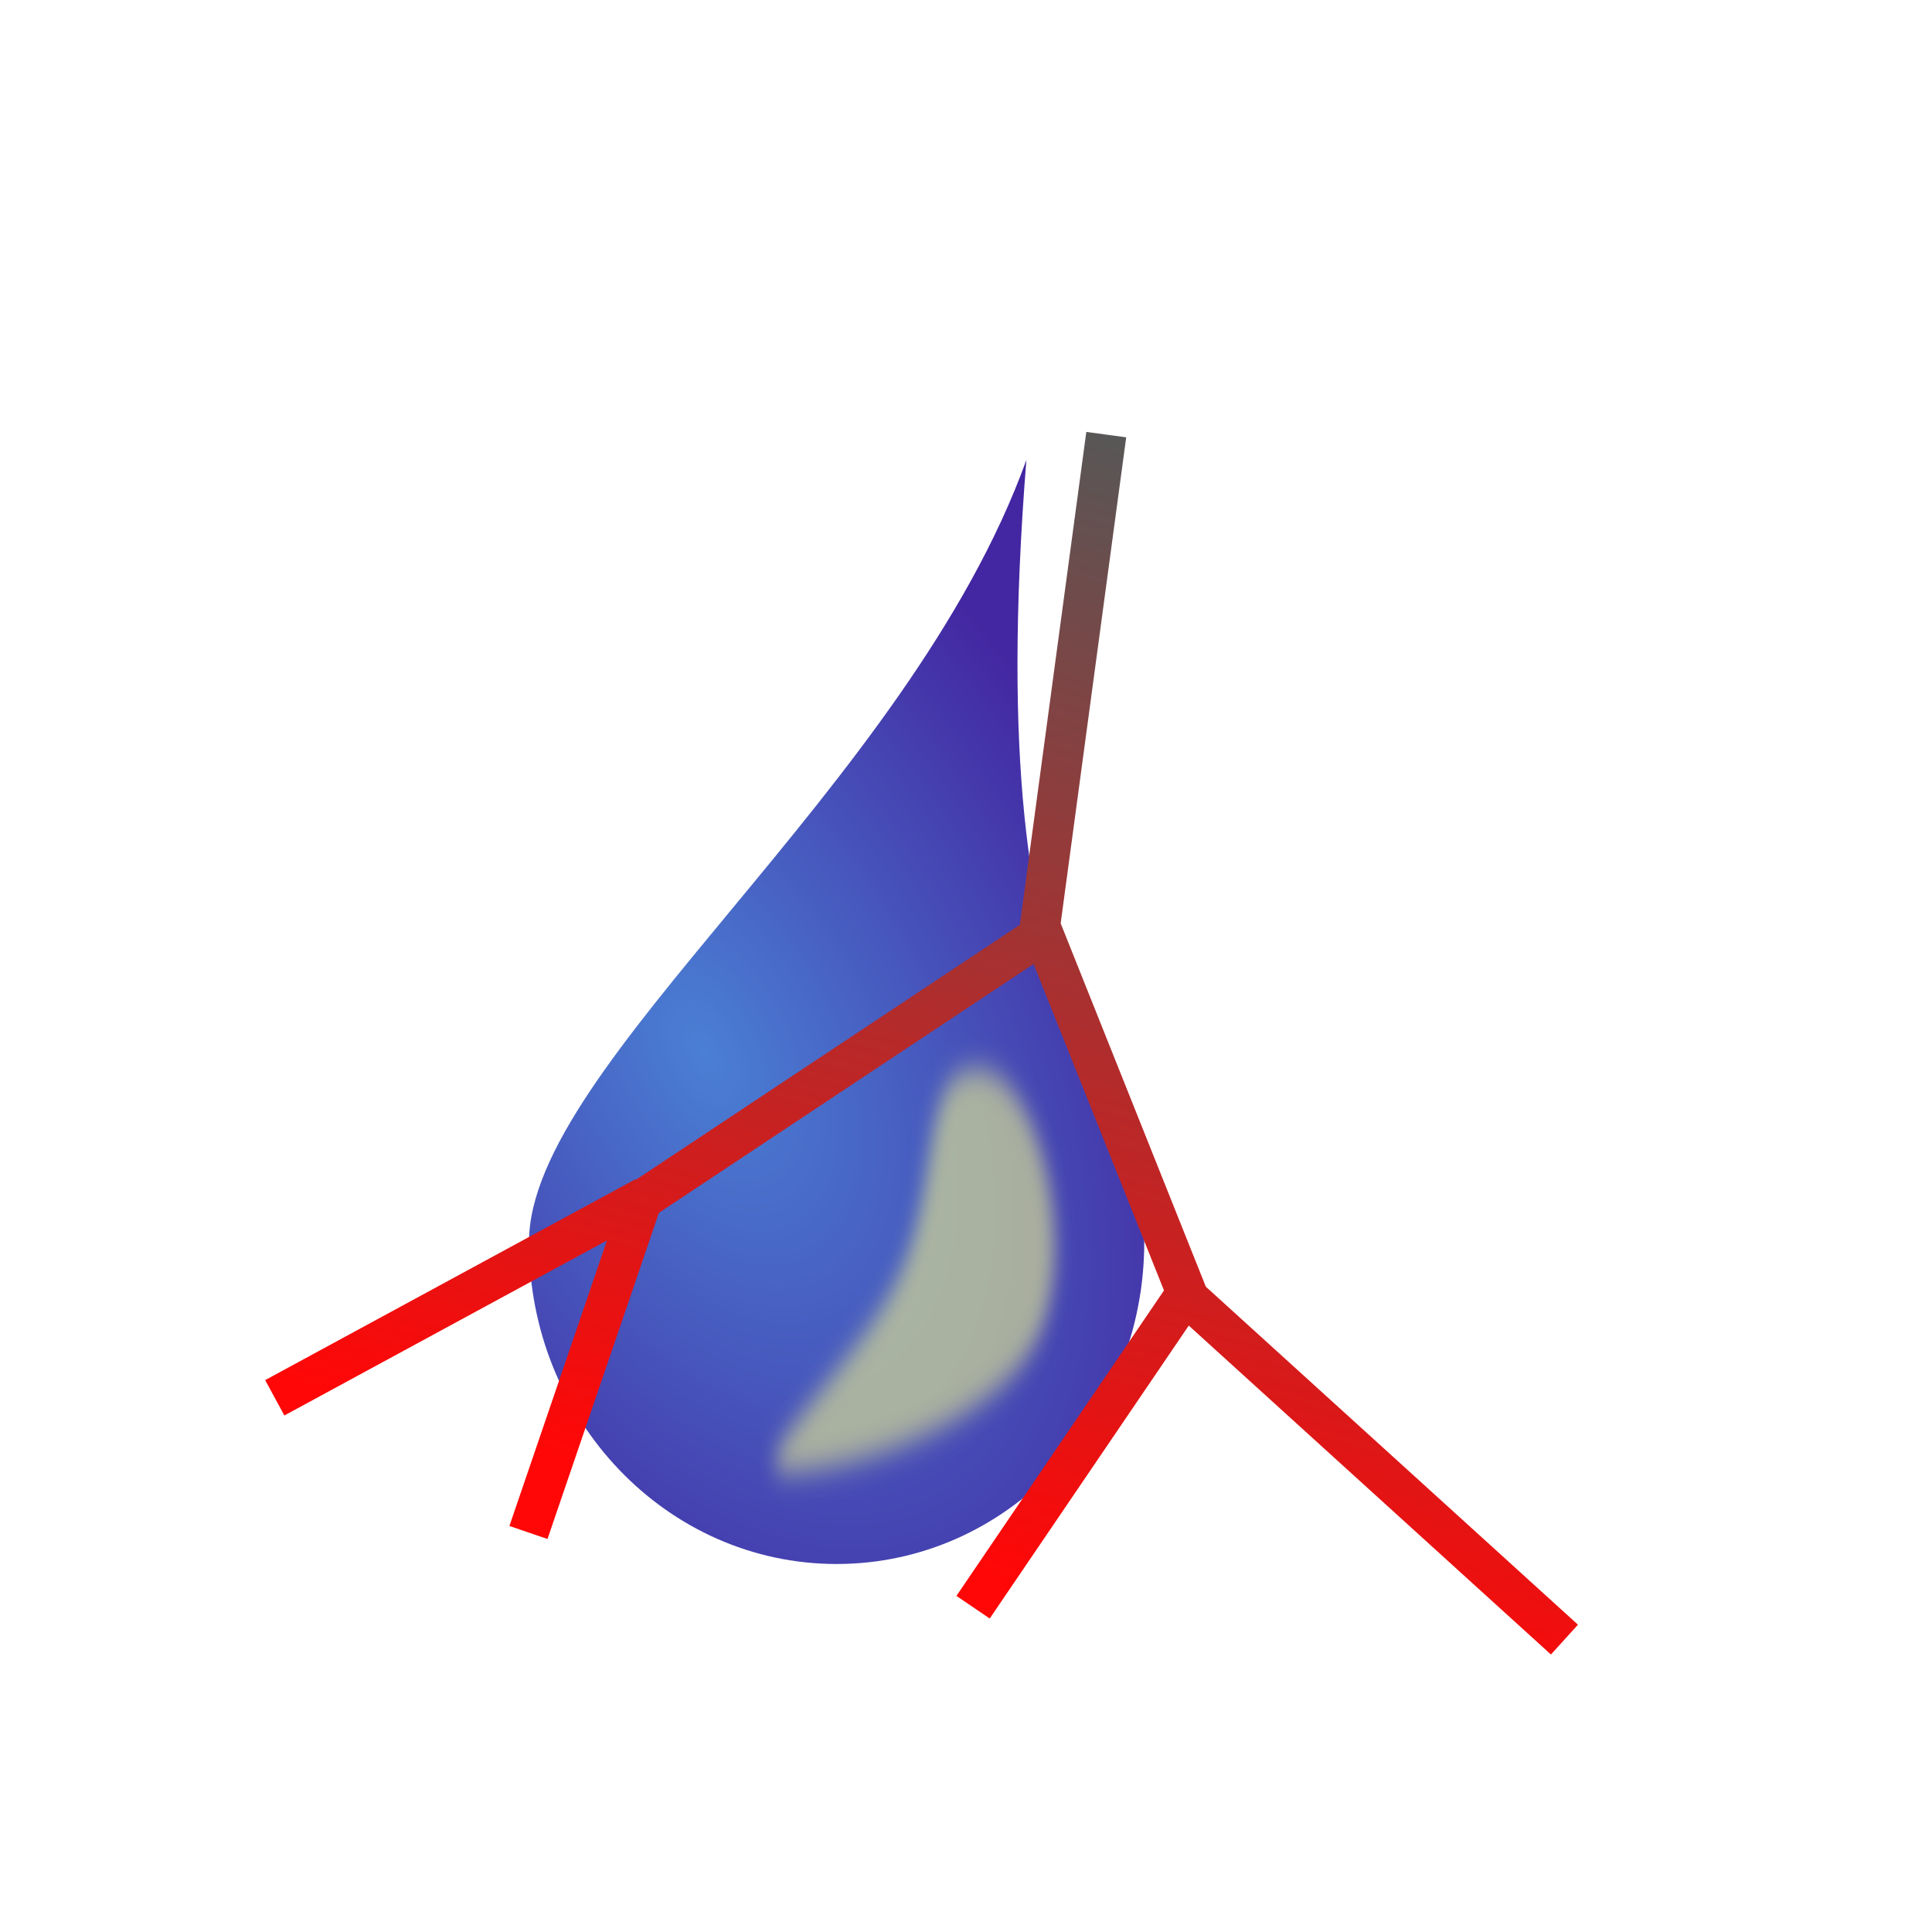
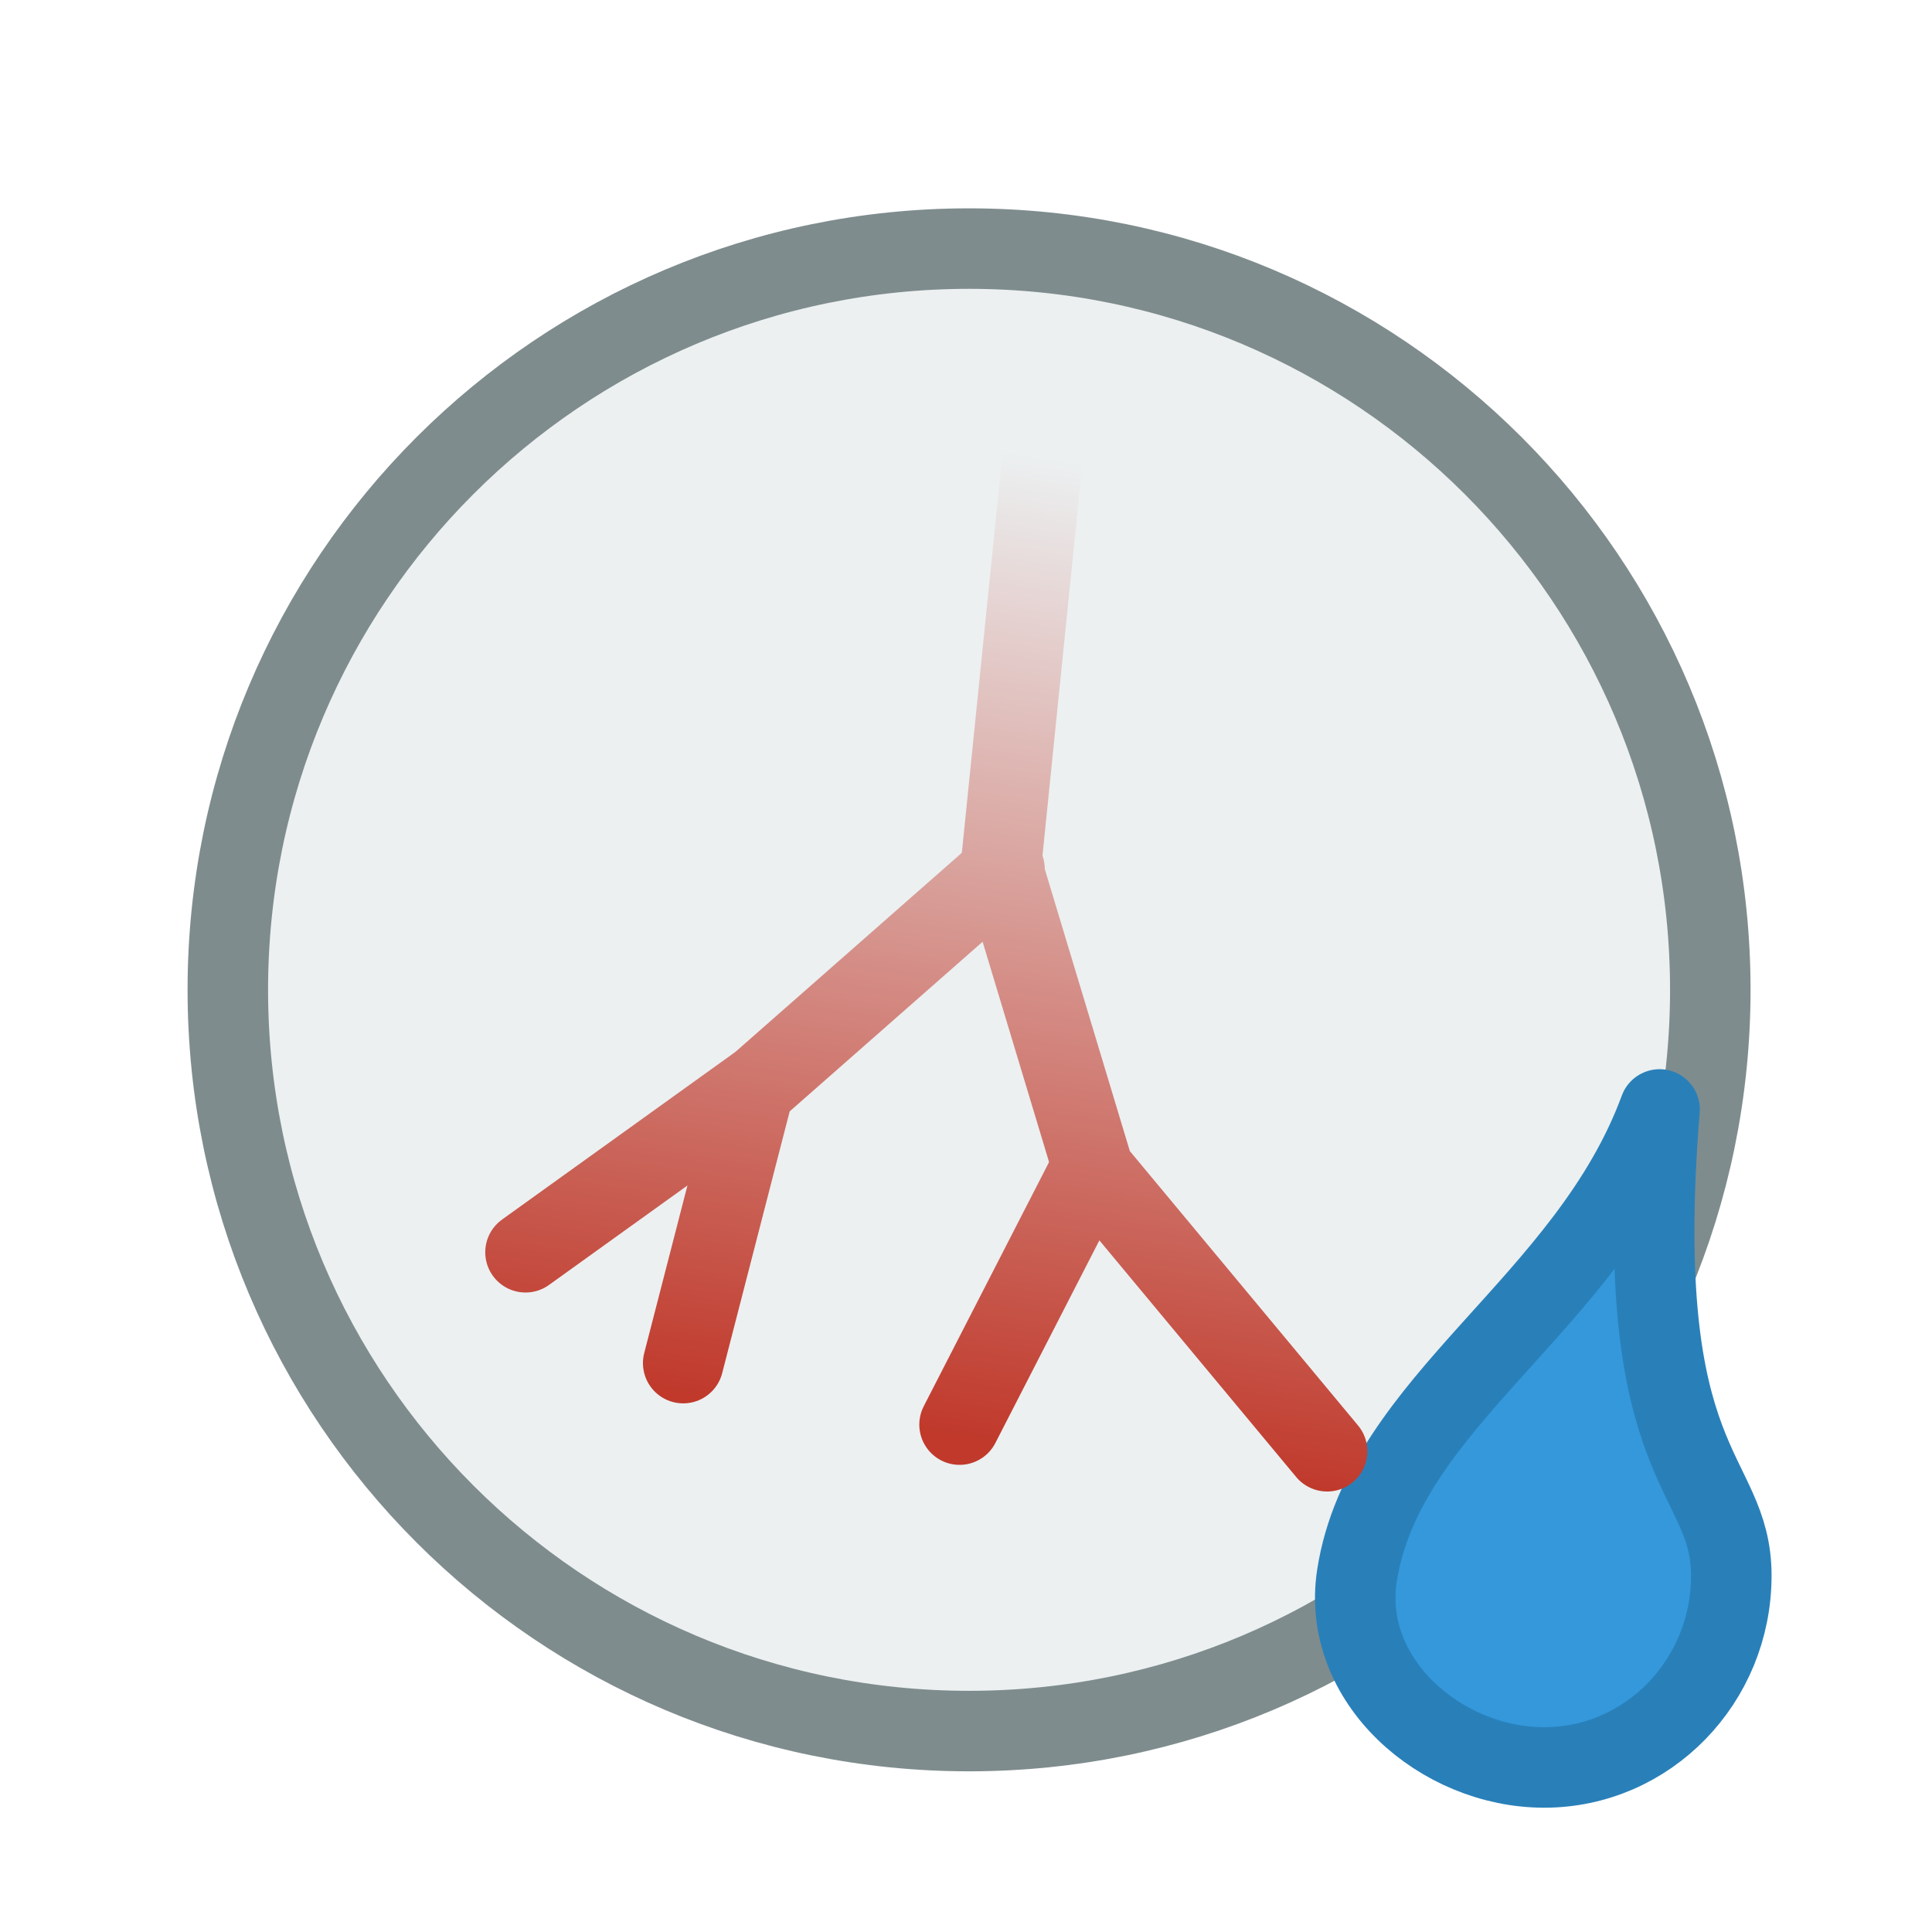
- <svg xmlns="http://www.w3.org/2000/svg" xmlns:xlink="http://www.w3.org/1999/xlink" width="48px" height="48px" id="svg2985" version="1.1">
+ <svg xmlns="http://www.w3.org/2000/svg" xmlns:xlink="http://www.w3.org/1999/xlink" width="24" height="24" id="svg2985" version="1.1">
  <defs id="defs2987">
+     <linearGradient id="linearGradient5739">
+       <stop id="stop5741" offset="0" style="stop-color:#c0392b;stop-opacity:1;" />
+       <stop id="stop5743" offset="1" style="stop-color:#ecf0f1;stop-opacity:1" />
+     </linearGradient>
+     <linearGradient id="linearGradient5733">
+       <stop id="stop5735" offset="0" style="stop-color:#c0392b;stop-opacity:1;" />
+       <stop id="stop5737" offset="1" style="stop-color:#ecf0f1;stop-opacity:1" />
+     </linearGradient>
+     <linearGradient id="linearGradient5727">
+       <stop id="stop5729" offset="0" style="stop-color:#c0392b;stop-opacity:1;" />
+       <stop id="stop5731" offset="1" style="stop-color:#ecf0f1;stop-opacity:1" />
+     </linearGradient>
+     <linearGradient id="linearGradient5706">
+       <stop style="stop-color:#c0392b;stop-opacity:1;" offset="0" id="stop5708" />
+       <stop style="stop-color:#ecf0f1;stop-opacity:1" offset="1" id="stop5710" />
+     </linearGradient>
+     <marker orient="auto" refY="0.0" refX="0.0" id="Arrow2Lend" style="overflow:visible;">
+       <path id="path4961" style="fill-rule:evenodd;stroke-width:0.625;stroke-linejoin:round;stroke:#e74c3c;stroke-opacity:1;fill:#e74c3c;fill-opacity:1" d="M 8.719,4.034 L -2.207,0.016 L 8.719,-4.002 C 6.973,-1.63 6.983,1.616 8.719,4.034 z " transform="scale(1.1) rotate(180) translate(1,0)" />
+     </marker>
+     <linearGradient id="linearGradient4851">
+       <stop id="stop4853" offset="0" style="stop-color:#c0392b;stop-opacity:1" />
+       <stop style="stop-color:#e74c3c;stop-opacity:1" offset="1" id="stop4855" />
+     </linearGradient>
    <linearGradient id="linearGradient3816">
      <stop style="stop-color:#ff0707;stop-opacity:1;" offset="0" id="stop3818" />
      <stop id="stop3824" offset="1" style="stop-color:#575757;stop-opacity:1;" />
    </linearGradient>
    <linearGradient id="linearGradient3789">
      <stop style="stop-color:#4a7fd4;stop-opacity:1;" offset="0" id="stop3791" />
      <stop style="stop-color:#4326a1;stop-opacity:1;" offset="1" id="stop3793" />
    </linearGradient>
-     <filter id="filter3783" x="-0.116" width="1.233" y="-0.088" height="1.175">
-       <feGaussianBlur stdDeviation="0.366" id="feGaussianBlur3785" />
-     </filter>
-     <radialGradient xlink:href="#linearGradient3789" id="radialGradient3797" cx="18.796" cy="25.378" fx="18.796" fy="25.378" r="7.643" gradientTransform="matrix(1.365819,-0.699957,1.183692,2.309725,-38.2107,-19.31665)" gradientUnits="userSpaceOnUse" />
-     <linearGradient xlink:href="#linearGradient3816" id="linearGradient3822" x1="26.204" y1="9.303" x2="20.473" y2="36.889" gradientUnits="userSpaceOnUse" />
-     <linearGradient xlink:href="#linearGradient3816" id="linearGradient3845" gradientUnits="userSpaceOnUse" x1="26.204" y1="9.303" x2="20.473" y2="36.889" />
-     <linearGradient xlink:href="#linearGradient3816" id="linearGradient3847" gradientUnits="userSpaceOnUse" x1="26.204" y1="9.303" x2="20.473" y2="36.889" />
-     <linearGradient xlink:href="#linearGradient3816" id="linearGradient3849" gradientUnits="userSpaceOnUse" x1="26.204" y1="9.303" x2="20.473" y2="36.889" />
-     <linearGradient xlink:href="#linearGradient3816" id="linearGradient3851" gradientUnits="userSpaceOnUse" x1="26.204" y1="9.303" x2="20.473" y2="36.889" />
+     <linearGradient xlink:href="#linearGradient5727" id="linearGradient5714" gradientUnits="userSpaceOnUse" x1="11.147" y1="41.742" x2="12.991" y2="29.68" />
+     <linearGradient xlink:href="#linearGradient5733" id="linearGradient5716" gradientUnits="userSpaceOnUse" x1="11.147" y1="41.742" x2="12.991" y2="29.68" />
+     <linearGradient xlink:href="#linearGradient5739" id="linearGradient5718" gradientUnits="userSpaceOnUse" x1="11.147" y1="41.742" x2="12.991" y2="29.68" />
+     <linearGradient xlink:href="#linearGradient5706" id="linearGradient5720" gradientUnits="userSpaceOnUse" x1="11.147" y1="41.742" x2="12.991" y2="29.68" />
  </defs>
-   <g id="layer1">
-     <path style="fill:url(#radialGradient3797);fill-opacity:1;stroke:none" d="m 28.429,30.857 c 0,4.418 -3.422,8 -7.643,8 -4.221,0 -7.643,-3.582 -7.643,-8 0,-4.418 9.422,-11.286 12.357,-19.429 -1.208,15.143 2.929,15.01 2.929,19.429 z" id="path2993" />
-     <path transform="matrix(1,0,-0.4067796,1,12.98789,0)" style="opacity:1;fill:#dfe591;fill-opacity:0.647;stroke:none;filter:url(#filter3783)" d="m 26.322,33.071 c 0,2.327 -3.442,3.5 -4.862,3.5 -1.42,0 0.794,-2.744 0.794,-5.071 0,-2.327 -1.568,-4.929 -0.148,-4.929 1.42,0 4.215,4.173 4.215,6.5 z" id="path2996" />
-     <g id="g3031" style="fill:none;stroke:url(#linearGradient3822)" transform="matrix(-0.9979291,-0.06432395,0.06432395,-0.9979291,45.3669,48.74094)">
-       <path id="path3023" d="m 7,7.571 9.857,7.857 4.286,9 -0.857,12.286" style="fill:none;stroke:url(#linearGradient3845);stroke-width:1px;stroke-linecap:butt;stroke-linejoin:miter;stroke-opacity:1" />
-       <path id="path3025" d="M 17,15.429 21.714,7.429" style="fill:none;stroke:url(#linearGradient3847);stroke-width:1px;stroke-linecap:butt;stroke-linejoin:miter;stroke-opacity:1" />
-       <path id="path3027" d="M 21,24.286 30.571,17 32.857,8.571" style="fill:none;stroke:url(#linearGradient3849);stroke-width:1px;stroke-linecap:butt;stroke-linejoin:miter;stroke-opacity:1" />
-       <path id="path3029" d="m 30.505,17.076 8.857,-5.571" style="fill:none;stroke:url(#linearGradient3851);stroke-width:1px;stroke-linecap:butt;stroke-linejoin:miter;stroke-opacity:1" />
-     </g>
+   <g id="layer1" transform="translate(0,-24)">
+     <circle style="fill:#ecf0f1;fill-opacity:1;stroke:#7f8c8d;stroke-width:1;stroke-linecap:round;stroke-linejoin:round;stroke-miterlimit:4;stroke-dasharray:none;stroke-opacity:1" id="path4187" cx="12.038" cy="36.296" r="9.208" />
+     <path style="fill:#3498db;fill-opacity:1;stroke:#2980b9;stroke-width:1;stroke-linejoin:round;stroke-miterlimit:4;stroke-dasharray:none;stroke-opacity:1" d="m 21.507,43.572 c 0,1.317 -1.041,2.384 -2.325,2.384 -1.284,0 -2.527,-1.082 -2.325,-2.384 0.336,-2.165 2.866,-3.363 3.759,-5.79 -0.367,4.513 0.891,4.473 0.891,5.79 z" id="path2993" />
+     <path style="fill:none;stroke:url(#linearGradient5714);stroke-width:1;stroke-linecap:round;stroke-linejoin:miter;stroke-miterlimit:4;stroke-dasharray:none;stroke-opacity:1" d="m 16.486,42.028 -2.9,-3.487 -1.149,-3.809 0.511,-5.022" id="path3023" />
+     <path style="fill:none;stroke:url(#linearGradient5716);stroke-width:1;stroke-linecap:round;stroke-linejoin:miter;stroke-miterlimit:4;stroke-dasharray:none;stroke-opacity:1" d="m 13.542,38.537 -1.622,3.16" id="path3025" />
+     <path style="fill:none;stroke:url(#linearGradient5718);stroke-width:1;stroke-linecap:round;stroke-linejoin:miter;stroke-miterlimit:4;stroke-dasharray:none;stroke-opacity:1" d="M 12.478,34.794 9.364,37.532 8.487,40.933" id="path3027" />
+     <path style="fill:none;stroke:url(#linearGradient5720);stroke-width:1;stroke-linecap:round;stroke-linejoin:miter;stroke-miterlimit:4;stroke-dasharray:none;stroke-opacity:1" d="m 9.386,37.503 -2.858,2.053" id="path3029" />
  </g>
</svg>
